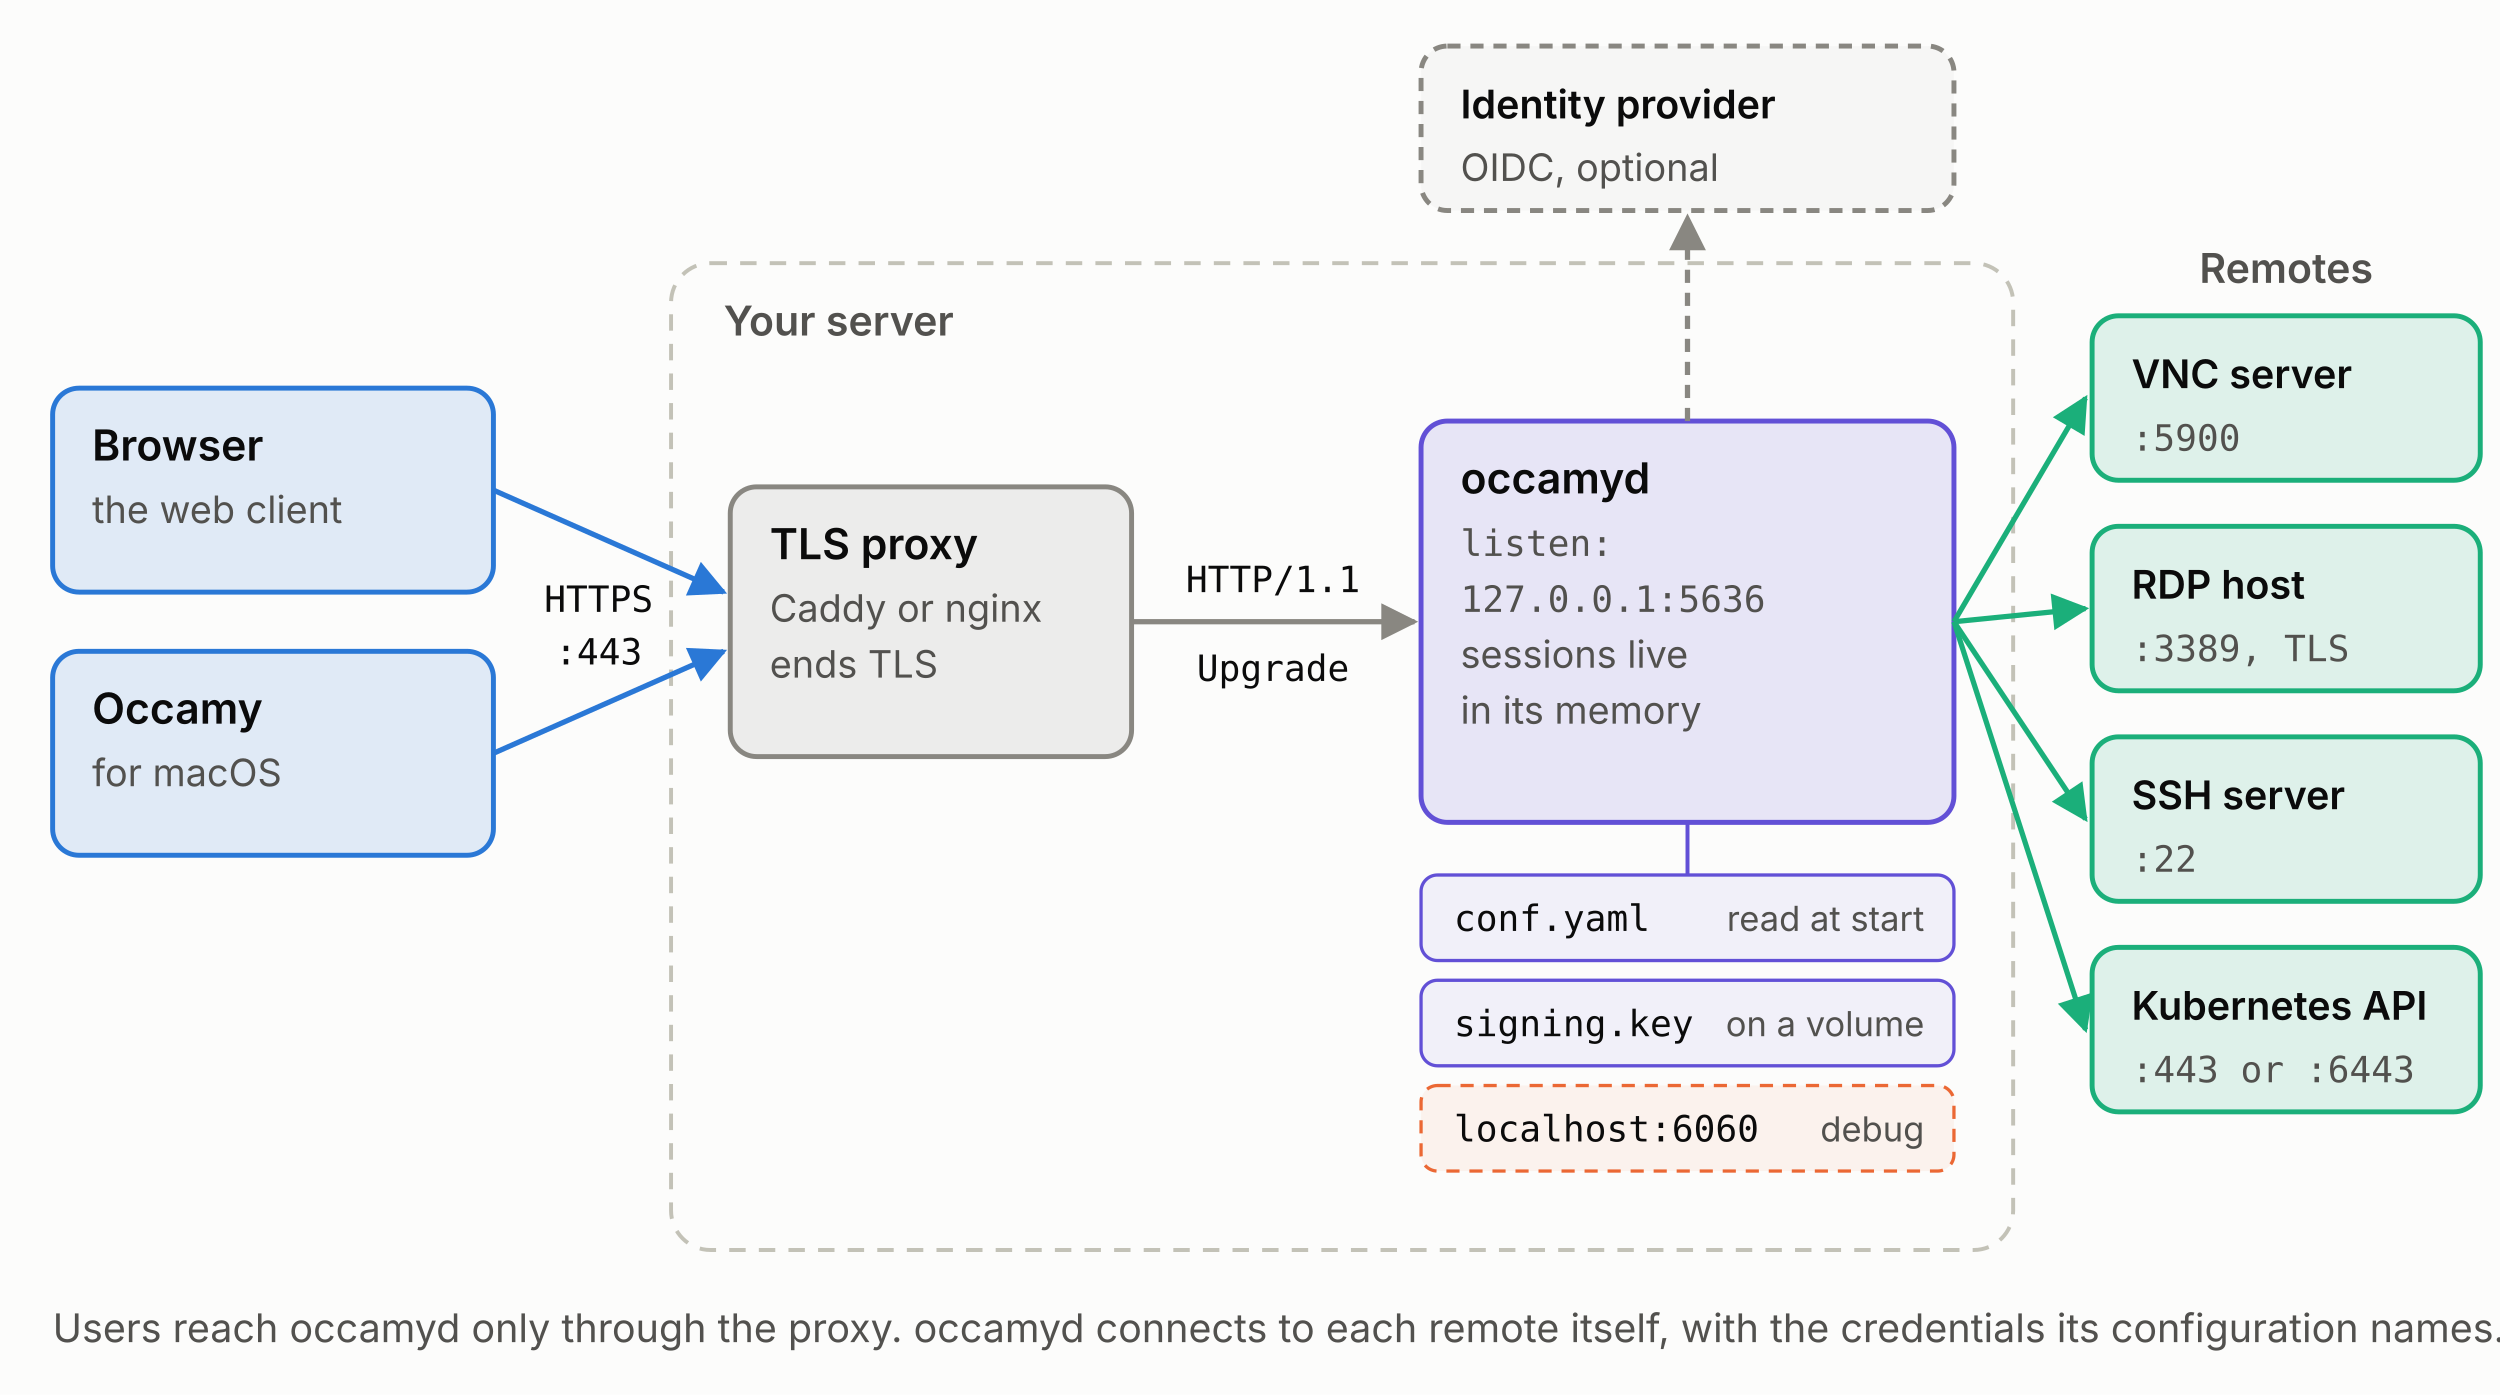
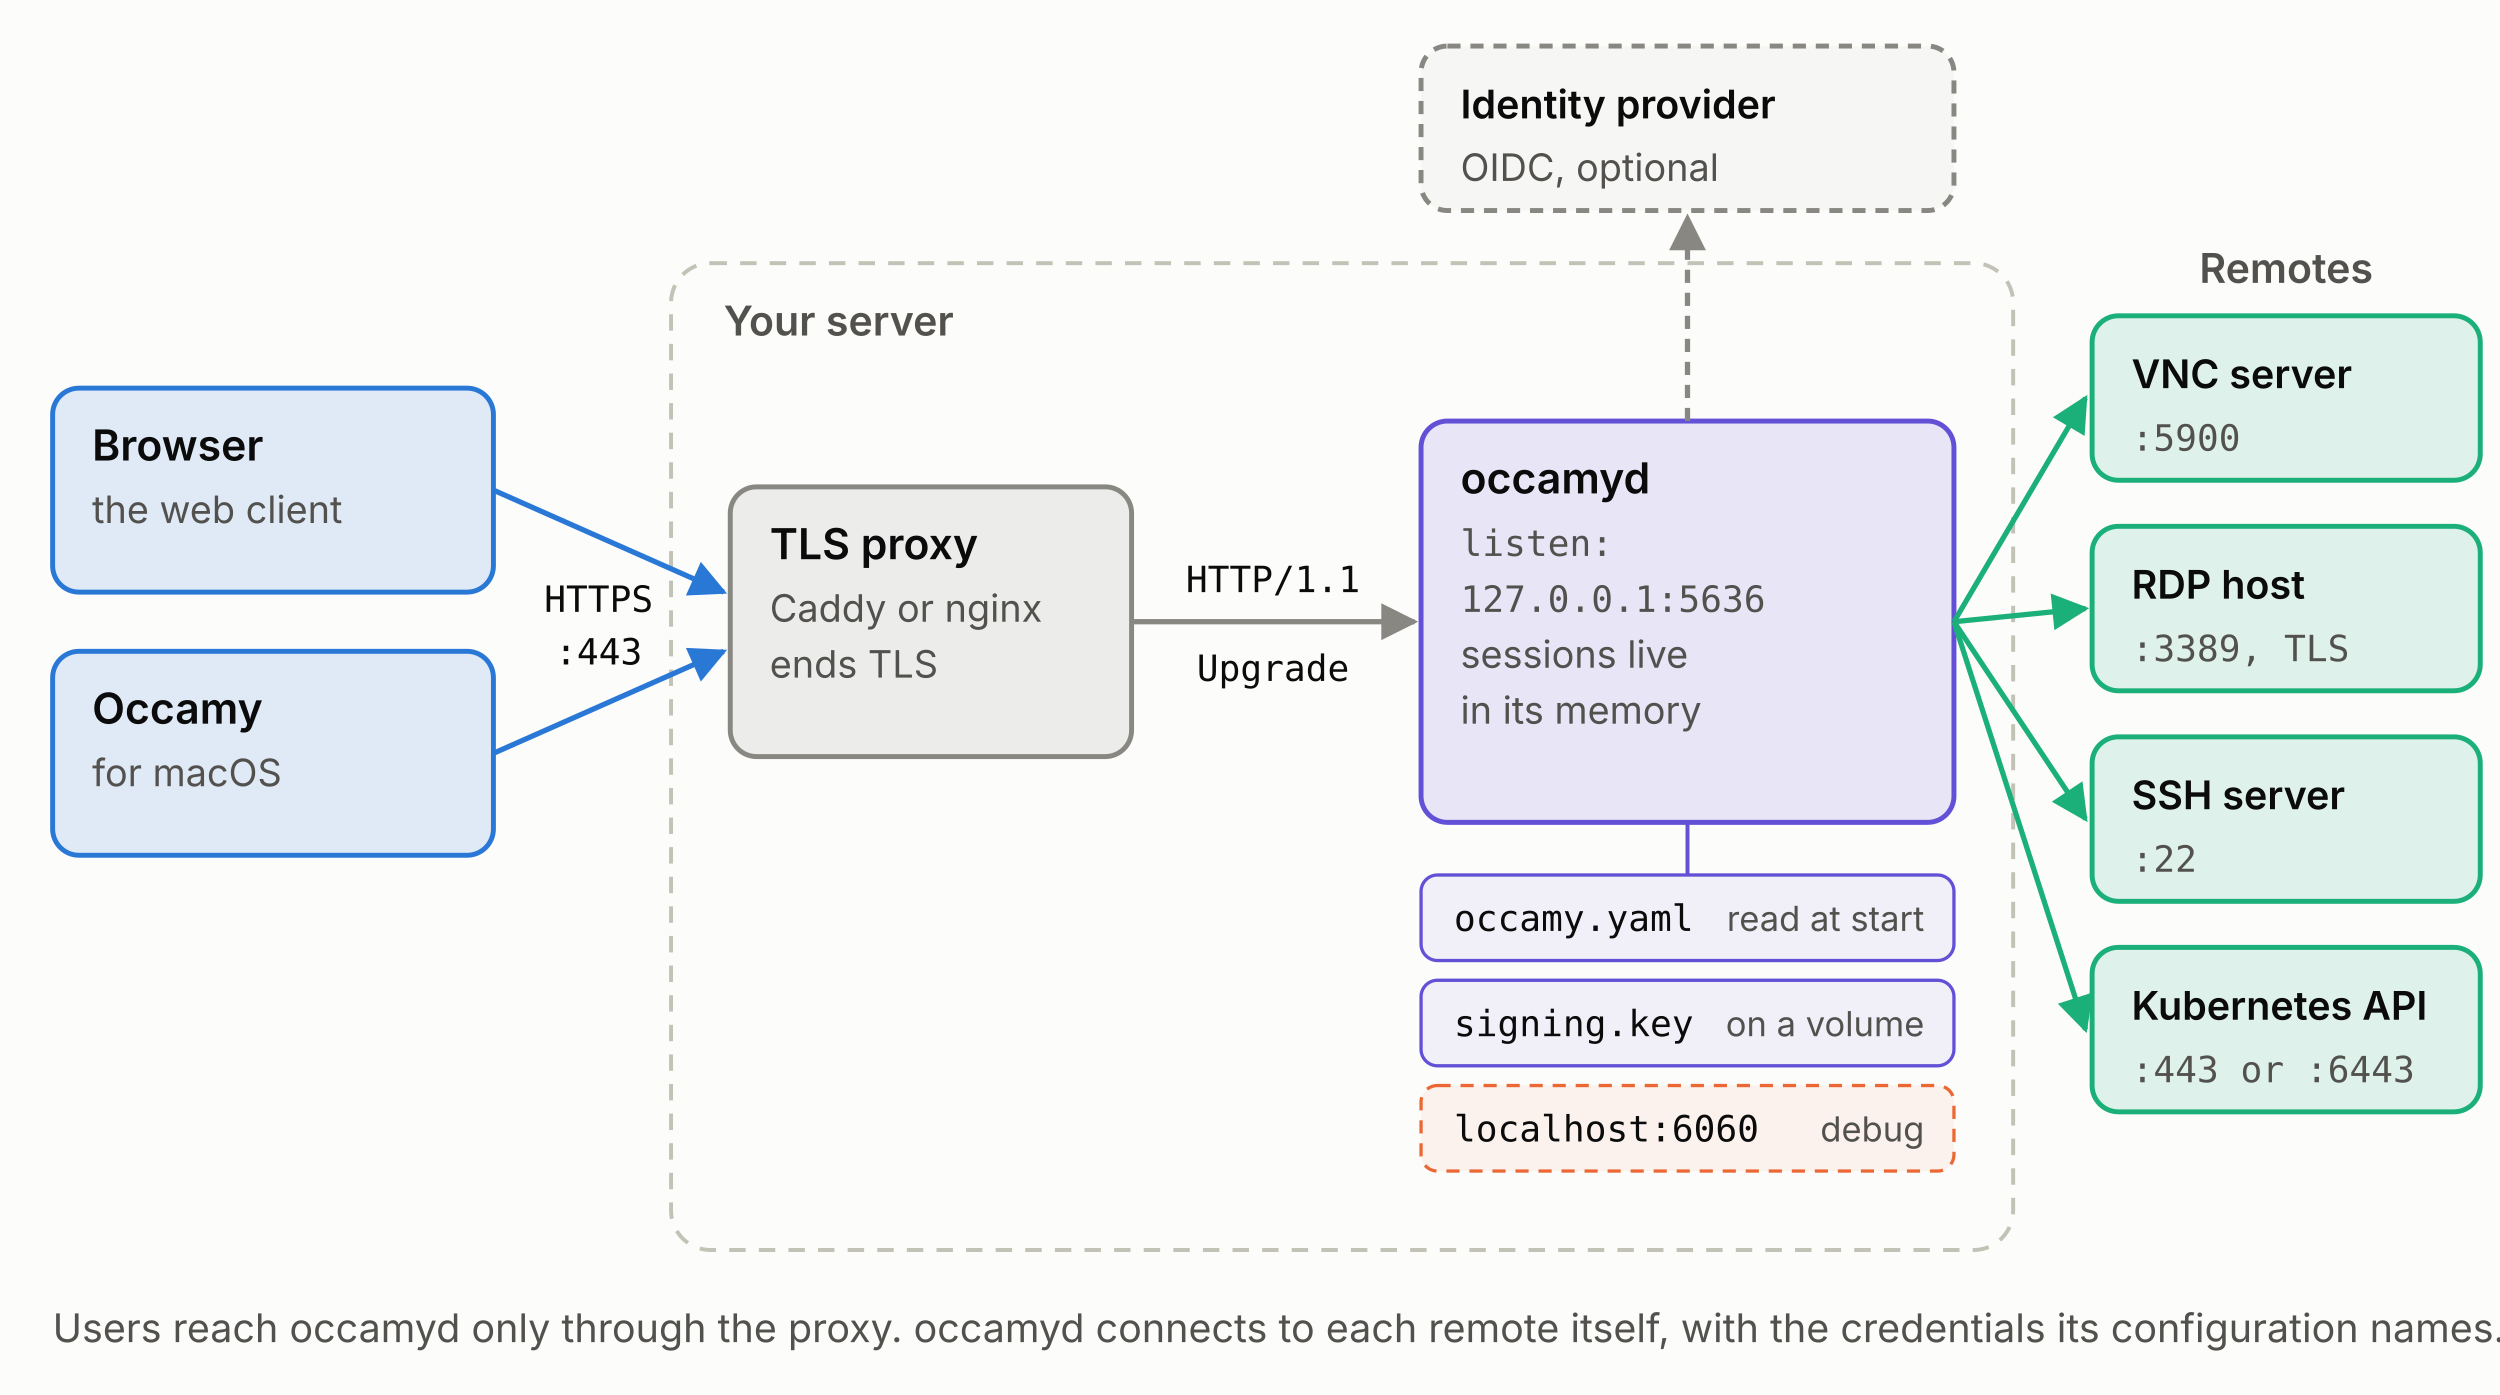
<svg xmlns="http://www.w3.org/2000/svg" width="760" height="424" viewBox="0 0 760 424">
  <rect width="760" height="424" fill="#fcfcfb" />
  <defs>
    <marker id="head-client" viewBox="0 0 10 10" refX="9" refY="5" markerWidth="7" markerHeight="7" orient="auto-start-reverse">
      <path d="M 0 0 L 10 5 L 0 10 z" fill="#2a78d6" />
    </marker>
    <marker id="head-occamy" viewBox="0 0 10 10" refX="9" refY="5" markerWidth="7" markerHeight="7" orient="auto-start-reverse">
      <path d="M 0 0 L 10 5 L 0 10 z" fill="#6250d6" />
    </marker>
    <marker id="head-remote" viewBox="0 0 10 10" refX="9" refY="5" markerWidth="7" markerHeight="7" orient="auto-start-reverse">
      <path d="M 0 0 L 10 5 L 0 10 z" fill="#1baf7a" />
    </marker>
    <marker id="head-private" viewBox="0 0 10 10" refX="9" refY="5" markerWidth="7" markerHeight="7" orient="auto-start-reverse">
      <path d="M 0 0 L 10 5 L 0 10 z" fill="#eb6834" />
    </marker>
    <marker id="head-infra" viewBox="0 0 10 10" refX="9" refY="5" markerWidth="7" markerHeight="7" orient="auto-start-reverse">
      <path d="M 0 0 L 10 5 L 0 10 z" fill="#898781" />
    </marker>
  </defs>
  <rect x="16" y="118" width="134" height="62" rx="8" fill="#2a78d6" stroke="#2a78d6" stroke-width="1.5" fill-opacity="0.13" />
  <text x="28" y="140" font-family="Inter, 'Helvetica Neue', Helvetica, Arial, sans-serif" font-size="13" font-weight="600" fill="#0b0b0b" text-anchor="start">Browser</text>
  <text x="28" y="159" font-family="Inter, 'Helvetica Neue', Helvetica, Arial, sans-serif" font-size="11.5" font-weight="400" fill="#52514e" text-anchor="start">the web client</text>
  <rect x="16" y="198" width="134" height="62" rx="8" fill="#2a78d6" stroke="#2a78d6" stroke-width="1.5" fill-opacity="0.13" />
  <text x="28" y="220" font-family="Inter, 'Helvetica Neue', Helvetica, Arial, sans-serif" font-size="13" font-weight="600" fill="#0b0b0b" text-anchor="start">Occamy</text>
  <text x="28" y="239" font-family="Inter, 'Helvetica Neue', Helvetica, Arial, sans-serif" font-size="11.5" font-weight="400" fill="#52514e" text-anchor="start">for macOS</text>
  <rect x="204" y="80" width="408" height="300" rx="12" fill="none" stroke="#c3c2b7" stroke-width="1.2" stroke-dasharray="5 4" />
  <text x="220" y="102" font-family="Inter, 'Helvetica Neue', Helvetica, Arial, sans-serif" font-size="12.5" font-weight="600" fill="#52514e" text-anchor="start">Your server</text>
  <rect x="222" y="148" width="122" height="82" rx="8" fill="#898781" stroke="#898781" stroke-width="1.5" fill-opacity="0.13" />
  <text x="234" y="170" font-family="Inter, 'Helvetica Neue', Helvetica, Arial, sans-serif" font-size="13" font-weight="600" fill="#0b0b0b" text-anchor="start">TLS proxy</text>
  <text x="234" y="189" font-family="Inter, 'Helvetica Neue', Helvetica, Arial, sans-serif" font-size="11.5" font-weight="400" fill="#52514e" text-anchor="start">Caddy or nginx</text>
  <text x="234" y="206" font-family="Inter, 'Helvetica Neue', Helvetica, Arial, sans-serif" font-size="11.5" font-weight="400" fill="#52514e" text-anchor="start">ends TLS</text>
  <rect x="432" y="128" width="162" height="122" rx="8" fill="#6250d6" stroke="#6250d6" stroke-width="1.5" fill-opacity="0.13" />
  <text x="444" y="150" font-family="Inter, 'Helvetica Neue', Helvetica, Arial, sans-serif" font-size="13" font-weight="600" fill="#0b0b0b" text-anchor="start">occamyd</text>
  <text x="444" y="169" font-family="'SF Mono', Menlo, Consolas, monospace" font-size="11" font-weight="400" fill="#52514e" text-anchor="start">listen:</text>
  <text x="444" y="186" font-family="'SF Mono', Menlo, Consolas, monospace" font-size="11" font-weight="400" fill="#52514e" text-anchor="start">127.0.0.1:5636</text>
  <text x="444" y="203" font-family="Inter, 'Helvetica Neue', Helvetica, Arial, sans-serif" font-size="11.5" font-weight="400" fill="#52514e" text-anchor="start">sessions live</text>
  <text x="444" y="220" font-family="Inter, 'Helvetica Neue', Helvetica, Arial, sans-serif" font-size="11.5" font-weight="400" fill="#52514e" text-anchor="start">in its memory</text>
  <line x1="513" y1="250" x2="513" y2="266" stroke="#6250d6" stroke-width="1.2" />
  <rect x="432" y="266" width="162" height="26" rx="5" fill="#6250d6" stroke="#6250d6" stroke-width="1" fill-opacity="0.07" />
-   <text x="442" y="283" font-family="'SF Mono', Menlo, Consolas, monospace" font-size="11" font-weight="400" fill="#0b0b0b" text-anchor="start">conf.yaml</text>
+   <text x="442" y="283" font-family="'SF Mono', Menlo, Consolas, monospace" font-size="11" font-weight="400" fill="#0b0b0b" text-anchor="start">occamy.yaml</text>
  <text x="585" y="283" font-family="Inter, 'Helvetica Neue', Helvetica, Arial, sans-serif" font-size="10.5" font-weight="400" fill="#52514e" text-anchor="end">read at start</text>
  <rect x="432" y="298" width="162" height="26" rx="5" fill="#6250d6" stroke="#6250d6" stroke-width="1" fill-opacity="0.07" />
  <text x="442" y="315" font-family="'SF Mono', Menlo, Consolas, monospace" font-size="11" font-weight="400" fill="#0b0b0b" text-anchor="start">signing.key</text>
  <text x="585" y="315" font-family="Inter, 'Helvetica Neue', Helvetica, Arial, sans-serif" font-size="10.5" font-weight="400" fill="#52514e" text-anchor="end">on a volume</text>
  <rect x="432" y="330" width="162" height="26" rx="5" fill="#eb6834" stroke="#eb6834" stroke-width="1" stroke-dasharray="4 3" fill-opacity="0.07" />
  <text x="442" y="347" font-family="'SF Mono', Menlo, Consolas, monospace" font-size="11" font-weight="400" fill="#0b0b0b" text-anchor="start">localhost:6060</text>
  <text x="585" y="347" font-family="Inter, 'Helvetica Neue', Helvetica, Arial, sans-serif" font-size="10.5" font-weight="400" fill="#52514e" text-anchor="end">debug</text>
  <line x1="150" y1="149" x2="220" y2="180" stroke="#2a78d6" stroke-width="1.6" marker-end="url(#head-client)" />
  <line x1="150" y1="229" x2="220" y2="198" stroke="#2a78d6" stroke-width="1.6" marker-end="url(#head-client)" />
  <text x="182" y="186" font-family="'SF Mono', Menlo, Consolas, monospace" font-size="11" font-weight="500" fill="#0b0b0b" text-anchor="middle" paint-order="stroke" stroke="#fcfcfb" stroke-width="4">HTTPS</text>
  <text x="182" y="202" font-family="'SF Mono', Menlo, Consolas, monospace" font-size="11" font-weight="500" fill="#0b0b0b" text-anchor="middle" paint-order="stroke" stroke="#fcfcfb" stroke-width="4">:443</text>
  <line x1="344" y1="189" x2="430" y2="189" stroke="#898781" stroke-width="1.6" marker-end="url(#head-infra)" />
  <text x="387" y="180" font-family="'SF Mono', Menlo, Consolas, monospace" font-size="11" font-weight="500" fill="#0b0b0b" text-anchor="middle" paint-order="stroke" stroke="#fcfcfb" stroke-width="4">HTTP/1.1</text>
  <text x="387" y="207" font-family="'SF Mono', Menlo, Consolas, monospace" font-size="11" font-weight="500" fill="#0b0b0b" text-anchor="middle" paint-order="stroke" stroke="#fcfcfb" stroke-width="4">Upgrade</text>
  <rect x="432" y="14" width="162" height="50" rx="8" fill="#898781" stroke="#898781" stroke-width="1.5" stroke-dasharray="4 3" fill-opacity="0.05" />
  <text x="444" y="36" font-family="Inter, 'Helvetica Neue', Helvetica, Arial, sans-serif" font-size="12" font-weight="600" fill="#0b0b0b" text-anchor="start">Identity provider</text>
  <text x="444" y="55" font-family="Inter, 'Helvetica Neue', Helvetica, Arial, sans-serif" font-size="11.5" font-weight="400" fill="#52514e" text-anchor="start">OIDC, optional</text>
  <line x1="513" y1="128" x2="513" y2="66" stroke="#898781" stroke-width="1.6" stroke-dasharray="4 3" marker-end="url(#head-infra)" />
  <rect x="636" y="96" width="118" height="50" rx="8" fill="#1baf7a" stroke="#1baf7a" stroke-width="1.5" fill-opacity="0.13" />
  <text x="648" y="118" font-family="Inter, 'Helvetica Neue', Helvetica, Arial, sans-serif" font-size="12" font-weight="600" fill="#0b0b0b" text-anchor="start">VNC server</text>
  <text x="648" y="137" font-family="'SF Mono', Menlo, Consolas, monospace" font-size="11" font-weight="400" fill="#52514e" text-anchor="start">:5900</text>
  <line x1="594" y1="189" x2="634" y2="121" stroke="#1baf7a" stroke-width="1.6" marker-end="url(#head-remote)" />
  <rect x="636" y="160" width="118" height="50" rx="8" fill="#1baf7a" stroke="#1baf7a" stroke-width="1.5" fill-opacity="0.13" />
  <text x="648" y="182" font-family="Inter, 'Helvetica Neue', Helvetica, Arial, sans-serif" font-size="12" font-weight="600" fill="#0b0b0b" text-anchor="start">RDP host</text>
  <text x="648" y="201" font-family="'SF Mono', Menlo, Consolas, monospace" font-size="11" font-weight="400" fill="#52514e" text-anchor="start">:3389, TLS</text>
  <line x1="594" y1="189" x2="634" y2="185" stroke="#1baf7a" stroke-width="1.6" marker-end="url(#head-remote)" />
  <rect x="636" y="224" width="118" height="50" rx="8" fill="#1baf7a" stroke="#1baf7a" stroke-width="1.5" fill-opacity="0.13" />
  <text x="648" y="246" font-family="Inter, 'Helvetica Neue', Helvetica, Arial, sans-serif" font-size="12" font-weight="600" fill="#0b0b0b" text-anchor="start">SSH server</text>
  <text x="648" y="265" font-family="'SF Mono', Menlo, Consolas, monospace" font-size="11" font-weight="400" fill="#52514e" text-anchor="start">:22</text>
  <line x1="594" y1="189" x2="634" y2="249" stroke="#1baf7a" stroke-width="1.6" marker-end="url(#head-remote)" />
  <rect x="636" y="288" width="118" height="50" rx="8" fill="#1baf7a" stroke="#1baf7a" stroke-width="1.5" fill-opacity="0.13" />
  <text x="648" y="310" font-family="Inter, 'Helvetica Neue', Helvetica, Arial, sans-serif" font-size="12" font-weight="600" fill="#0b0b0b" text-anchor="start">Kubernetes API</text>
  <text x="648" y="329" font-family="'SF Mono', Menlo, Consolas, monospace" font-size="11" font-weight="400" fill="#52514e" text-anchor="start">:443 or :6443</text>
  <line x1="594" y1="189" x2="634" y2="313" stroke="#1baf7a" stroke-width="1.6" marker-end="url(#head-remote)" />
  <text x="695" y="86" font-family="Inter, 'Helvetica Neue', Helvetica, Arial, sans-serif" font-size="12.5" font-weight="600" fill="#52514e" text-anchor="middle">Remotes</text>
  <text x="16" y="408" font-family="Inter, 'Helvetica Neue', Helvetica, Arial, sans-serif" font-size="12" font-weight="400" fill="#52514e" text-anchor="start">Users reach occamyd only through the proxy. occamyd connects to each remote itself, with the credentials its configuration names.</text>
</svg>
